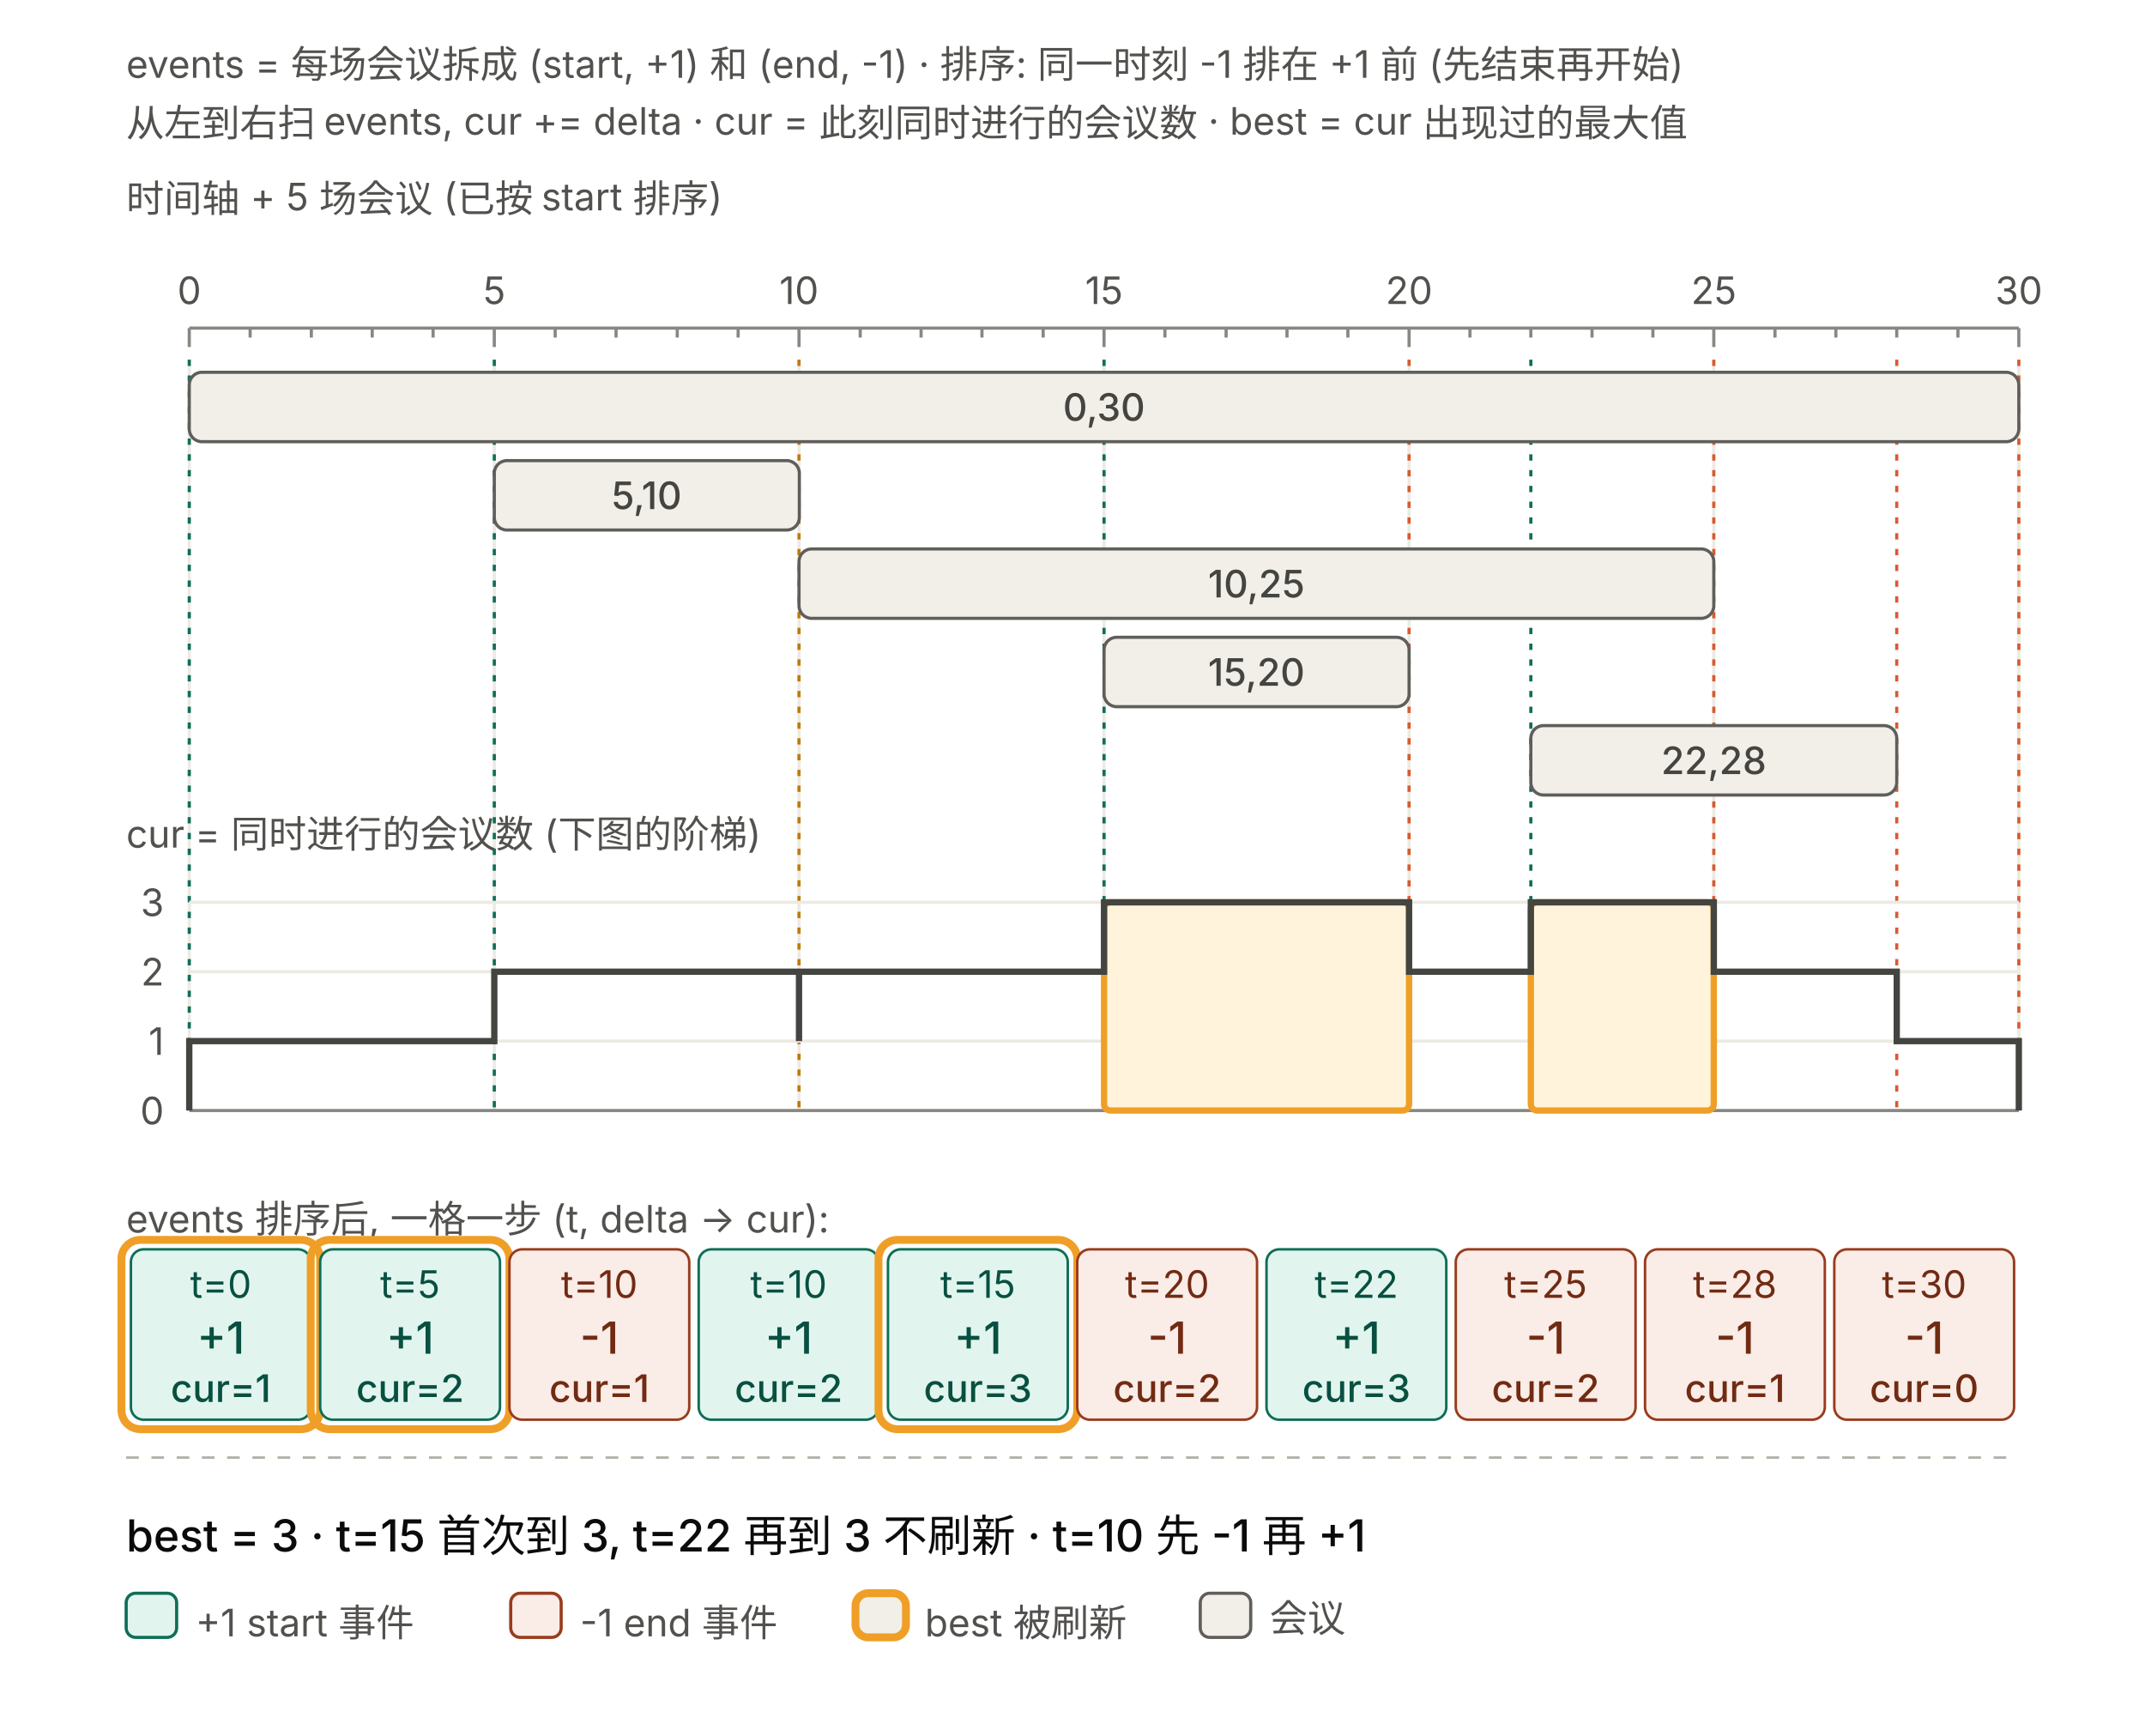
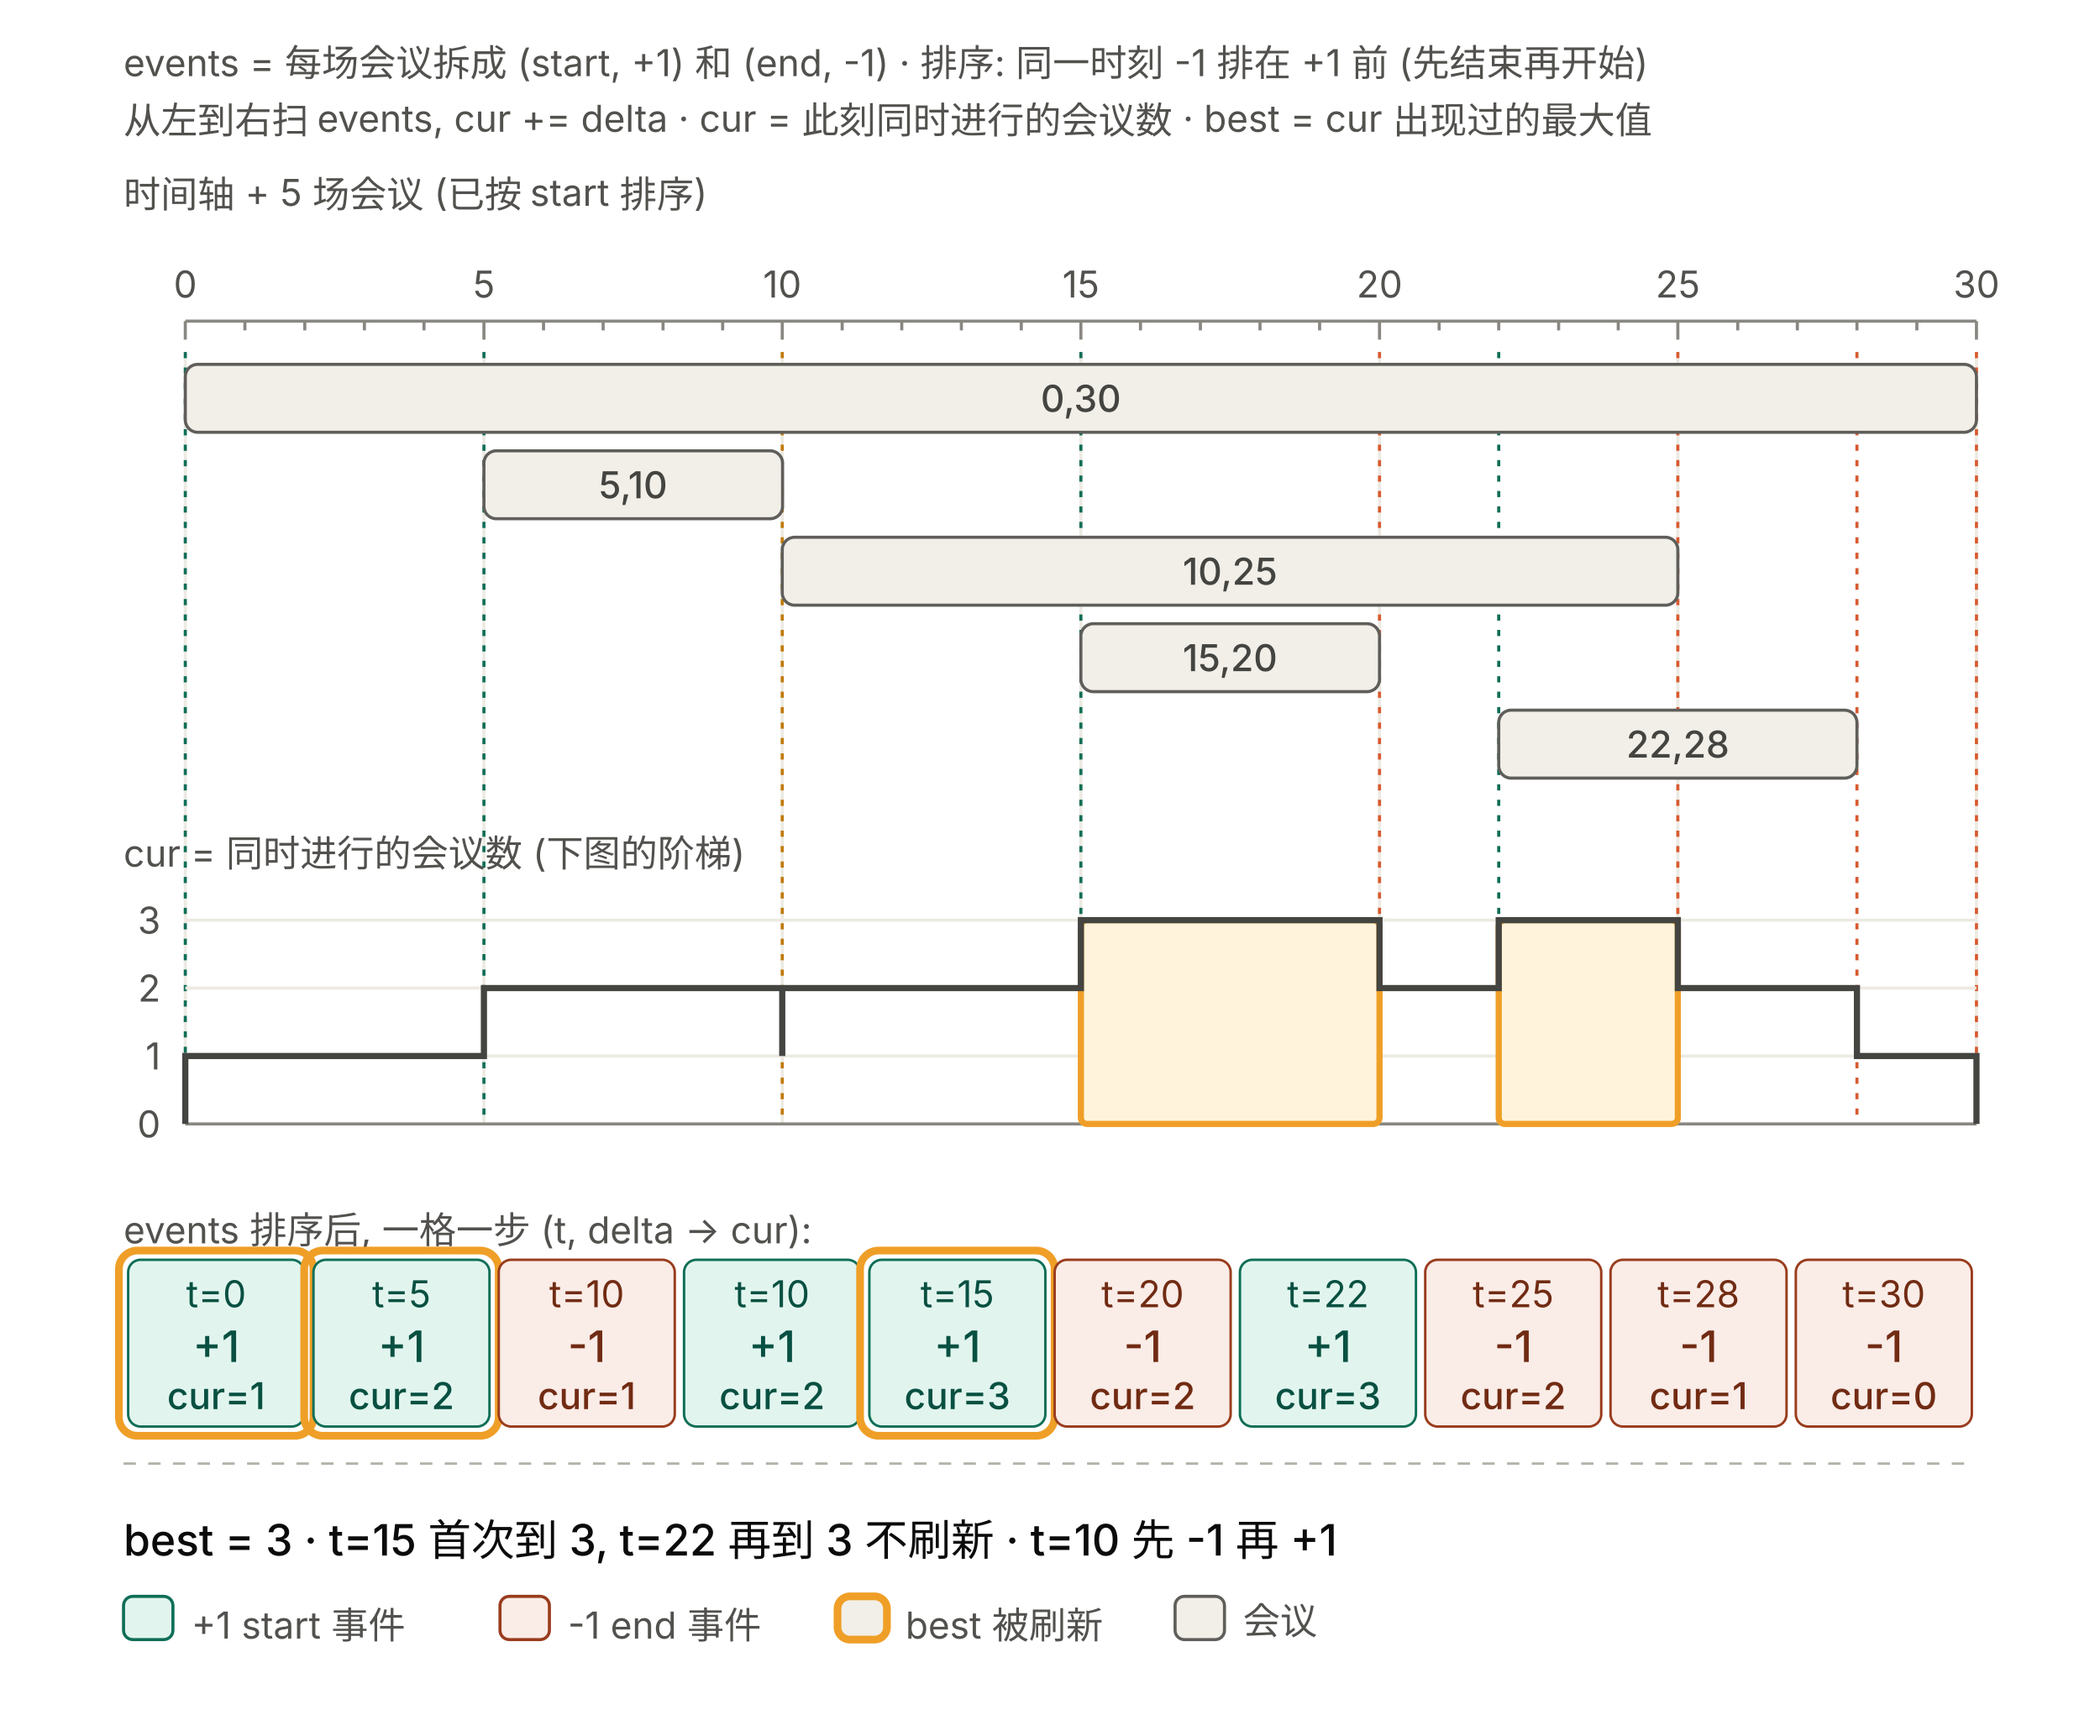
- <svg xmlns="http://www.w3.org/2000/svg" width="100%" viewBox="0 0 680 550" role="img" font-family="ui-sans-serif, system-ui, -apple-system, &quot;PingFang SC&quot;, sans-serif">
+ <svg xmlns="http://www.w3.org/2000/svg" width="100%" viewBox="0 0 680 562" role="img" font-family="ui-sans-serif, system-ui, -apple-system, &quot;PingFang SC&quot;, sans-serif">
  <defs>
    <marker id="f15-g" viewBox="0 0 10 10" refX="8" refY="5" markerWidth="6" markerHeight="6" orient="auto">
      <path d="M2 1L8 5L2 9" fill="none" stroke="#52514E" stroke-width="1.5" stroke-linecap="round" stroke-linejoin="round" />
    </marker>
    <marker id="f15-r" viewBox="0 0 10 10" refX="8" refY="5" markerWidth="6" markerHeight="6" orient="auto">
      <path d="M2 1L8 5L2 9" fill="none" stroke="#D85A30" stroke-width="1.5" stroke-linecap="round" stroke-linejoin="round" />
    </marker>
    <marker id="f15-a" viewBox="0 0 10 10" refX="8" refY="5" markerWidth="6" markerHeight="6" orient="auto">
      <path d="M2 1L8 5L2 9" fill="none" stroke="#C07A0A" stroke-width="1.5" stroke-linecap="round" stroke-linejoin="round" />
    </marker>
    <marker id="f15-n" viewBox="0 0 10 10" refX="8" refY="5" markerWidth="6" markerHeight="6" orient="auto">
      <path d="M2 1L8 5L2 9" fill="none" stroke="#0F6E56" stroke-width="1.5" stroke-linecap="round" stroke-linejoin="round" />
    </marker>
  </defs>
  <text x="40" y="18" text-anchor="start" dominant-baseline="central" font-size="12" font-weight="400" fill="#52514E">events = 每场会议拆成 (start, +1) 和 (end, -1) · 排序: 同一时刻 -1 排在 +1 前 (先结束再开始)</text>
  <text x="40" y="38" text-anchor="start" dominant-baseline="central" font-size="12" font-weight="400" fill="#52514E">从左到右扫 events, cur += delta · cur = 此刻同时进行的会议数 · best = cur 出现过的最大值</text>
  <text x="40" y="62" text-anchor="start" dominant-baseline="central" font-size="12" font-weight="400" fill="#52514E">时间轴 + 5 场会议 (已按 start 排序)</text>
  <line x1="60" y1="104" x2="640" y2="104" stroke="#898781" stroke-width="1" />
  <line x1="60" y1="104" x2="60" y2="110" stroke="#898781" stroke-width="1" />
  <text x="60" y="92" text-anchor="middle" dominant-baseline="central" font-size="12" font-weight="400" fill="#52514E">0</text>
  <line x1="79.3" y1="104" x2="79.3" y2="107" stroke="#898781" stroke-width="1" />
  <line x1="98.7" y1="104" x2="98.7" y2="107" stroke="#898781" stroke-width="1" />
  <line x1="118" y1="104" x2="118" y2="107" stroke="#898781" stroke-width="1" />
  <line x1="137.3" y1="104" x2="137.3" y2="107" stroke="#898781" stroke-width="1" />
  <line x1="156.7" y1="104" x2="156.7" y2="110" stroke="#898781" stroke-width="1" />
  <text x="156.7" y="92" text-anchor="middle" dominant-baseline="central" font-size="12" font-weight="400" fill="#52514E">5</text>
  <line x1="176" y1="104" x2="176" y2="107" stroke="#898781" stroke-width="1" />
  <line x1="195.3" y1="104" x2="195.3" y2="107" stroke="#898781" stroke-width="1" />
  <line x1="214.7" y1="104" x2="214.7" y2="107" stroke="#898781" stroke-width="1" />
  <line x1="234" y1="104" x2="234" y2="107" stroke="#898781" stroke-width="1" />
  <line x1="253.3" y1="104" x2="253.3" y2="110" stroke="#898781" stroke-width="1" />
  <text x="253.3" y="92" text-anchor="middle" dominant-baseline="central" font-size="12" font-weight="400" fill="#52514E">10</text>
  <line x1="272.7" y1="104" x2="272.7" y2="107" stroke="#898781" stroke-width="1" />
  <line x1="292" y1="104" x2="292" y2="107" stroke="#898781" stroke-width="1" />
  <line x1="311.3" y1="104" x2="311.3" y2="107" stroke="#898781" stroke-width="1" />
  <line x1="330.7" y1="104" x2="330.7" y2="107" stroke="#898781" stroke-width="1" />
  <line x1="350" y1="104" x2="350" y2="110" stroke="#898781" stroke-width="1" />
  <text x="350" y="92" text-anchor="middle" dominant-baseline="central" font-size="12" font-weight="400" fill="#52514E">15</text>
  <line x1="369.3" y1="104" x2="369.3" y2="107" stroke="#898781" stroke-width="1" />
  <line x1="388.7" y1="104" x2="388.7" y2="107" stroke="#898781" stroke-width="1" />
  <line x1="408" y1="104" x2="408" y2="107" stroke="#898781" stroke-width="1" />
  <line x1="427.3" y1="104" x2="427.3" y2="107" stroke="#898781" stroke-width="1" />
  <line x1="446.7" y1="104" x2="446.7" y2="110" stroke="#898781" stroke-width="1" />
  <text x="446.7" y="92" text-anchor="middle" dominant-baseline="central" font-size="12" font-weight="400" fill="#52514E">20</text>
  <line x1="466" y1="104" x2="466" y2="107" stroke="#898781" stroke-width="1" />
  <line x1="485.3" y1="104" x2="485.3" y2="107" stroke="#898781" stroke-width="1" />
  <line x1="504.7" y1="104" x2="504.7" y2="107" stroke="#898781" stroke-width="1" />
  <line x1="524" y1="104" x2="524" y2="107" stroke="#898781" stroke-width="1" />
  <line x1="543.3" y1="104" x2="543.3" y2="110" stroke="#898781" stroke-width="1" />
  <text x="543.3" y="92" text-anchor="middle" dominant-baseline="central" font-size="12" font-weight="400" fill="#52514E">25</text>
  <line x1="562.7" y1="104" x2="562.7" y2="107" stroke="#898781" stroke-width="1" />
  <line x1="582" y1="104" x2="582" y2="107" stroke="#898781" stroke-width="1" />
  <line x1="601.3" y1="104" x2="601.3" y2="107" stroke="#898781" stroke-width="1" />
  <line x1="620.7" y1="104" x2="620.7" y2="107" stroke="#898781" stroke-width="1" />
  <line x1="640" y1="104" x2="640" y2="110" stroke="#898781" stroke-width="1" />
  <text x="640" y="92" text-anchor="middle" dominant-baseline="central" font-size="12" font-weight="400" fill="#52514E">30</text>
-   <line x1="60" y1="114" x2="60" y2="352" stroke="#ECEAE2" stroke-width="1" />
-   <line x1="156.7" y1="114" x2="156.7" y2="352" stroke="#ECEAE2" stroke-width="1" />
-   <line x1="253.3" y1="114" x2="253.3" y2="352" stroke="#ECEAE2" stroke-width="1" />
-   <line x1="350" y1="114" x2="350" y2="352" stroke="#ECEAE2" stroke-width="1" />
-   <line x1="446.7" y1="114" x2="446.7" y2="352" stroke="#ECEAE2" stroke-width="1" />
-   <line x1="543.3" y1="114" x2="543.3" y2="352" stroke="#ECEAE2" stroke-width="1" />
-   <line x1="640" y1="114" x2="640" y2="352" stroke="#ECEAE2" stroke-width="1" />
-   <line x1="60" y1="114" x2="60" y2="352" stroke="#0F6E56" stroke-width="1" stroke-dasharray="2 3" />
-   <line x1="156.7" y1="114" x2="156.7" y2="352" stroke="#0F6E56" stroke-width="1" stroke-dasharray="2 3" />
-   <line x1="253.3" y1="114" x2="253.3" y2="352" stroke="#C07A0A" stroke-width="1" stroke-dasharray="2 3" />
-   <line x1="350" y1="114" x2="350" y2="352" stroke="#0F6E56" stroke-width="1" stroke-dasharray="2 3" />
-   <line x1="446.7" y1="114" x2="446.7" y2="352" stroke="#D85A30" stroke-width="1" stroke-dasharray="2 3" />
-   <line x1="485.3" y1="114" x2="485.3" y2="352" stroke="#0F6E56" stroke-width="1" stroke-dasharray="2 3" />
-   <line x1="543.3" y1="114" x2="543.3" y2="352" stroke="#D85A30" stroke-width="1" stroke-dasharray="2 3" />
-   <line x1="601.3" y1="114" x2="601.3" y2="352" stroke="#D85A30" stroke-width="1" stroke-dasharray="2 3" />
-   <line x1="640" y1="114" x2="640" y2="352" stroke="#D85A30" stroke-width="1" stroke-dasharray="2 3" />
+   <line x1="60" y1="114" x2="60" y2="364" stroke="#ECEAE2" stroke-width="1" />
+   <line x1="156.7" y1="114" x2="156.7" y2="364" stroke="#ECEAE2" stroke-width="1" />
+   <line x1="253.3" y1="114" x2="253.3" y2="364" stroke="#ECEAE2" stroke-width="1" />
+   <line x1="350" y1="114" x2="350" y2="364" stroke="#ECEAE2" stroke-width="1" />
+   <line x1="446.7" y1="114" x2="446.7" y2="364" stroke="#ECEAE2" stroke-width="1" />
+   <line x1="543.3" y1="114" x2="543.3" y2="364" stroke="#ECEAE2" stroke-width="1" />
+   <line x1="640" y1="114" x2="640" y2="364" stroke="#ECEAE2" stroke-width="1" />
+   <line x1="60" y1="114" x2="60" y2="364" stroke="#0F6E56" stroke-width="1" stroke-dasharray="2 3" />
+   <line x1="156.7" y1="114" x2="156.7" y2="364" stroke="#0F6E56" stroke-width="1" stroke-dasharray="2 3" />
+   <line x1="253.3" y1="114" x2="253.3" y2="364" stroke="#C07A0A" stroke-width="1" stroke-dasharray="2 3" />
+   <line x1="350" y1="114" x2="350" y2="364" stroke="#0F6E56" stroke-width="1" stroke-dasharray="2 3" />
+   <line x1="446.7" y1="114" x2="446.7" y2="364" stroke="#D85A30" stroke-width="1" stroke-dasharray="2 3" />
+   <line x1="485.3" y1="114" x2="485.3" y2="364" stroke="#0F6E56" stroke-width="1" stroke-dasharray="2 3" />
+   <line x1="543.3" y1="114" x2="543.3" y2="364" stroke="#D85A30" stroke-width="1" stroke-dasharray="2 3" />
+   <line x1="601.3" y1="114" x2="601.3" y2="364" stroke="#D85A30" stroke-width="1" stroke-dasharray="2 3" />
+   <line x1="640" y1="114" x2="640" y2="364" stroke="#D85A30" stroke-width="1" stroke-dasharray="2 3" />
  <rect x="60" y="118" width="580" height="22" rx="4" fill="#F1EFE8" stroke="#5F5E5A" stroke-width="1" />
  <text x="350" y="129" text-anchor="middle" dominant-baseline="central" font-size="12" font-weight="500" fill="#444441">0,30</text>
  <rect x="156.7" y="146" width="96.7" height="22" rx="4" fill="#F1EFE8" stroke="#5F5E5A" stroke-width="1" />
  <text x="205" y="157" text-anchor="middle" dominant-baseline="central" font-size="12" font-weight="500" fill="#444441">5,10</text>
  <rect x="253.3" y="174" width="290" height="22" rx="4" fill="#F1EFE8" stroke="#5F5E5A" stroke-width="1" />
  <text x="398.3" y="185" text-anchor="middle" dominant-baseline="central" font-size="12" font-weight="500" fill="#444441">10,25</text>
  <rect x="350" y="202" width="96.7" height="22" rx="4" fill="#F1EFE8" stroke="#5F5E5A" stroke-width="1" />
  <text x="398.3" y="213" text-anchor="middle" dominant-baseline="central" font-size="12" font-weight="500" fill="#444441">15,20</text>
  <rect x="485.3" y="230" width="116" height="22" rx="4" fill="#F1EFE8" stroke="#5F5E5A" stroke-width="1" />
  <text x="543.3" y="241" text-anchor="middle" dominant-baseline="central" font-size="12" font-weight="500" fill="#444441">22,28</text>
-   <text x="40" y="262" text-anchor="start" dominant-baseline="central" font-size="12" font-weight="400" fill="#52514E">cur = 同时进行的会议数 (下图的阶梯)</text>
-   <line x1="60" y1="352" x2="640" y2="352" stroke="#898781" stroke-width="1" />
-   <line x1="60" y1="330" x2="640" y2="330" stroke="#ECEAE2" stroke-width="1" />
-   <text x="52" y="330" text-anchor="end" dominant-baseline="central" font-size="12" font-weight="400" fill="#52514E">1</text>
-   <line x1="60" y1="308" x2="640" y2="308" stroke="#ECEAE2" stroke-width="1" />
-   <text x="52" y="308" text-anchor="end" dominant-baseline="central" font-size="12" font-weight="400" fill="#52514E">2</text>
-   <line x1="60" y1="286" x2="640" y2="286" stroke="#ECEAE2" stroke-width="1" />
-   <text x="52" y="286" text-anchor="end" dominant-baseline="central" font-size="12" font-weight="400" fill="#52514E">3</text>
-   <text x="52" y="352" text-anchor="end" dominant-baseline="central" font-size="12" font-weight="400" fill="#52514E">0</text>
-   <rect x="350" y="286" width="96.7" height="66" rx="2" fill="#FFF4DB" stroke="#EF9F27" stroke-width="2" />
-   <rect x="485.3" y="286" width="58" height="66" rx="2" fill="#FFF4DB" stroke="#EF9F27" stroke-width="2" />
-   <path d="M60 352 L60 352 L60 330 L156.7 330 L156.7 308 L253.3 308 L253.3 330 L253.3 330 L253.3 308 L350 308 L350 286 L446.7 286 L446.7 308 L485.3 308 L485.3 286 L543.3 286 L543.3 308 L601.3 308 L601.3 330 L640 330 L640 352" fill="none" stroke="#444441" stroke-width="2" />
-   <text x="40" y="384" text-anchor="start" dominant-baseline="central" font-size="12" font-weight="400" fill="#52514E">events 排序后, 一格一步 (t, delta → cur):</text>
-   <rect x="41.5" y="396" width="57" height="54" rx="4" fill="#E1F5EE" stroke="#0F6E56" stroke-width="0.8" />
-   <text x="70" y="407" text-anchor="middle" dominant-baseline="central" font-size="12" font-weight="400" fill="#085041">t=0</text>
-   <text x="70" y="424" text-anchor="middle" dominant-baseline="central" font-size="14" font-weight="500" fill="#085041">+1</text>
-   <text x="70" y="440" text-anchor="middle" dominant-baseline="central" font-size="12" font-weight="500" fill="#085041">cur=1</text>
-   <rect x="38.5" y="393" width="63" height="60" rx="6" fill="none" stroke="#EF9F27" stroke-width="2.5" />
-   <rect x="101.5" y="396" width="57" height="54" rx="4" fill="#E1F5EE" stroke="#0F6E56" stroke-width="0.8" />
-   <text x="130" y="407" text-anchor="middle" dominant-baseline="central" font-size="12" font-weight="400" fill="#085041">t=5</text>
-   <text x="130" y="424" text-anchor="middle" dominant-baseline="central" font-size="14" font-weight="500" fill="#085041">+1</text>
-   <text x="130" y="440" text-anchor="middle" dominant-baseline="central" font-size="12" font-weight="500" fill="#085041">cur=2</text>
-   <rect x="98.5" y="393" width="63" height="60" rx="6" fill="none" stroke="#EF9F27" stroke-width="2.5" />
-   <rect x="161.5" y="396" width="57" height="54" rx="4" fill="#FAECE7" stroke="#993C1D" stroke-width="0.8" />
-   <text x="190" y="407" text-anchor="middle" dominant-baseline="central" font-size="12" font-weight="400" fill="#712B13">t=10</text>
-   <text x="190" y="424" text-anchor="middle" dominant-baseline="central" font-size="14" font-weight="500" fill="#712B13">-1</text>
-   <text x="190" y="440" text-anchor="middle" dominant-baseline="central" font-size="12" font-weight="500" fill="#712B13">cur=1</text>
-   <rect x="221.5" y="396" width="57" height="54" rx="4" fill="#E1F5EE" stroke="#0F6E56" stroke-width="0.8" />
-   <text x="250" y="407" text-anchor="middle" dominant-baseline="central" font-size="12" font-weight="400" fill="#085041">t=10</text>
-   <text x="250" y="424" text-anchor="middle" dominant-baseline="central" font-size="14" font-weight="500" fill="#085041">+1</text>
-   <text x="250" y="440" text-anchor="middle" dominant-baseline="central" font-size="12" font-weight="500" fill="#085041">cur=2</text>
-   <rect x="281.5" y="396" width="57" height="54" rx="4" fill="#E1F5EE" stroke="#0F6E56" stroke-width="0.8" />
-   <text x="310" y="407" text-anchor="middle" dominant-baseline="central" font-size="12" font-weight="400" fill="#085041">t=15</text>
-   <text x="310" y="424" text-anchor="middle" dominant-baseline="central" font-size="14" font-weight="500" fill="#085041">+1</text>
-   <text x="310" y="440" text-anchor="middle" dominant-baseline="central" font-size="12" font-weight="500" fill="#085041">cur=3</text>
-   <rect x="278.5" y="393" width="63" height="60" rx="6" fill="none" stroke="#EF9F27" stroke-width="2.5" />
-   <rect x="341.5" y="396" width="57" height="54" rx="4" fill="#FAECE7" stroke="#993C1D" stroke-width="0.8" />
-   <text x="370" y="407" text-anchor="middle" dominant-baseline="central" font-size="12" font-weight="400" fill="#712B13">t=20</text>
-   <text x="370" y="424" text-anchor="middle" dominant-baseline="central" font-size="14" font-weight="500" fill="#712B13">-1</text>
-   <text x="370" y="440" text-anchor="middle" dominant-baseline="central" font-size="12" font-weight="500" fill="#712B13">cur=2</text>
-   <rect x="401.5" y="396" width="57" height="54" rx="4" fill="#E1F5EE" stroke="#0F6E56" stroke-width="0.8" />
-   <text x="430" y="407" text-anchor="middle" dominant-baseline="central" font-size="12" font-weight="400" fill="#085041">t=22</text>
-   <text x="430" y="424" text-anchor="middle" dominant-baseline="central" font-size="14" font-weight="500" fill="#085041">+1</text>
-   <text x="430" y="440" text-anchor="middle" dominant-baseline="central" font-size="12" font-weight="500" fill="#085041">cur=3</text>
-   <rect x="461.5" y="396" width="57" height="54" rx="4" fill="#FAECE7" stroke="#993C1D" stroke-width="0.8" />
-   <text x="490" y="407" text-anchor="middle" dominant-baseline="central" font-size="12" font-weight="400" fill="#712B13">t=25</text>
-   <text x="490" y="424" text-anchor="middle" dominant-baseline="central" font-size="14" font-weight="500" fill="#712B13">-1</text>
-   <text x="490" y="440" text-anchor="middle" dominant-baseline="central" font-size="12" font-weight="500" fill="#712B13">cur=2</text>
-   <rect x="521.5" y="396" width="57" height="54" rx="4" fill="#FAECE7" stroke="#993C1D" stroke-width="0.8" />
-   <text x="550" y="407" text-anchor="middle" dominant-baseline="central" font-size="12" font-weight="400" fill="#712B13">t=28</text>
-   <text x="550" y="424" text-anchor="middle" dominant-baseline="central" font-size="14" font-weight="500" fill="#712B13">-1</text>
-   <text x="550" y="440" text-anchor="middle" dominant-baseline="central" font-size="12" font-weight="500" fill="#712B13">cur=1</text>
-   <rect x="581.5" y="396" width="57" height="54" rx="4" fill="#FAECE7" stroke="#993C1D" stroke-width="0.8" />
-   <text x="610" y="407" text-anchor="middle" dominant-baseline="central" font-size="12" font-weight="400" fill="#712B13">t=30</text>
-   <text x="610" y="424" text-anchor="middle" dominant-baseline="central" font-size="14" font-weight="500" fill="#712B13">-1</text>
-   <text x="610" y="440" text-anchor="middle" dominant-baseline="central" font-size="12" font-weight="500" fill="#712B13">cur=0</text>
-   <line x1="40" y1="462" x2="640" y2="462" stroke="#B4B2A9" stroke-width="0.8" stroke-dasharray="4 4" />
-   <text x="40" y="484" text-anchor="start" dominant-baseline="central" font-size="14" font-weight="500" fill="#0B0B0B">best = 3 · t=15 首次到 3, t=22 再到 3 不刷新 · t=10 先 -1 再 +1</text>
-   <rect x="40" y="505" width="16" height="14" rx="3" fill="#E1F5EE" stroke="#0F6E56" stroke-width="1" />
-   <text x="62" y="512" text-anchor="start" dominant-baseline="central" font-size="12" font-weight="400" fill="#52514E">+1 start 事件</text>
-   <rect x="161.9" y="505" width="16" height="14" rx="3" fill="#FAECE7" stroke="#993C1D" stroke-width="1" />
-   <text x="183.9" y="512" text-anchor="start" dominant-baseline="central" font-size="12" font-weight="400" fill="#52514E">-1 end 事件</text>
-   <rect x="271.2" y="505" width="16" height="14" rx="4" fill="#F1EFE8" stroke="#EF9F27" stroke-width="2.5" />
-   <text x="293.2" y="512" text-anchor="start" dominant-baseline="central" font-size="12" font-weight="400" fill="#52514E">best 被刷新</text>
-   <rect x="380.5" y="505" width="16" height="14" rx="3" fill="#F1EFE8" stroke="#5F5E5A" stroke-width="1" />
-   <text x="402.5" y="512" text-anchor="start" dominant-baseline="central" font-size="12" font-weight="400" fill="#52514E">会议</text>
+   <text x="40" y="274" text-anchor="start" dominant-baseline="central" font-size="12" font-weight="400" fill="#52514E">cur = 同时进行的会议数 (下图的阶梯)</text>
+   <line x1="60" y1="364" x2="640" y2="364" stroke="#898781" stroke-width="1" />
+   <line x1="60" y1="342" x2="640" y2="342" stroke="#ECEAE2" stroke-width="1" />
+   <text x="52" y="342" text-anchor="end" dominant-baseline="central" font-size="12" font-weight="400" fill="#52514E">1</text>
+   <line x1="60" y1="320" x2="640" y2="320" stroke="#ECEAE2" stroke-width="1" />
+   <text x="52" y="320" text-anchor="end" dominant-baseline="central" font-size="12" font-weight="400" fill="#52514E">2</text>
+   <line x1="60" y1="298" x2="640" y2="298" stroke="#ECEAE2" stroke-width="1" />
+   <text x="52" y="298" text-anchor="end" dominant-baseline="central" font-size="12" font-weight="400" fill="#52514E">3</text>
+   <text x="52" y="364" text-anchor="end" dominant-baseline="central" font-size="12" font-weight="400" fill="#52514E">0</text>
+   <rect x="350" y="298" width="96.7" height="66" rx="2" fill="#FFF4DB" stroke="#EF9F27" stroke-width="2" />
+   <rect x="485.3" y="298" width="58" height="66" rx="2" fill="#FFF4DB" stroke="#EF9F27" stroke-width="2" />
+   <path d="M60 364 L60 364 L60 342 L156.7 342 L156.7 320 L253.3 320 L253.3 342 L253.3 342 L253.3 320 L350 320 L350 298 L446.7 298 L446.7 320 L485.3 320 L485.3 298 L543.3 298 L543.3 320 L601.3 320 L601.3 342 L640 342 L640 364" fill="none" stroke="#444441" stroke-width="2" />
+   <text x="40" y="396" text-anchor="start" dominant-baseline="central" font-size="12" font-weight="400" fill="#52514E">events 排序后, 一格一步 (t, delta → cur):</text>
+   <rect x="41.5" y="408" width="57" height="54" rx="4" fill="#E1F5EE" stroke="#0F6E56" stroke-width="0.8" />
+   <text x="70" y="419" text-anchor="middle" dominant-baseline="central" font-size="12" font-weight="400" fill="#085041">t=0</text>
+   <text x="70" y="436" text-anchor="middle" dominant-baseline="central" font-size="14" font-weight="500" fill="#085041">+1</text>
+   <text x="70" y="452" text-anchor="middle" dominant-baseline="central" font-size="12" font-weight="500" fill="#085041">cur=1</text>
+   <rect x="38.5" y="405" width="63" height="60" rx="6" fill="none" stroke="#EF9F27" stroke-width="2.5" />
+   <rect x="101.5" y="408" width="57" height="54" rx="4" fill="#E1F5EE" stroke="#0F6E56" stroke-width="0.8" />
+   <text x="130" y="419" text-anchor="middle" dominant-baseline="central" font-size="12" font-weight="400" fill="#085041">t=5</text>
+   <text x="130" y="436" text-anchor="middle" dominant-baseline="central" font-size="14" font-weight="500" fill="#085041">+1</text>
+   <text x="130" y="452" text-anchor="middle" dominant-baseline="central" font-size="12" font-weight="500" fill="#085041">cur=2</text>
+   <rect x="98.5" y="405" width="63" height="60" rx="6" fill="none" stroke="#EF9F27" stroke-width="2.5" />
+   <rect x="161.5" y="408" width="57" height="54" rx="4" fill="#FAECE7" stroke="#993C1D" stroke-width="0.8" />
+   <text x="190" y="419" text-anchor="middle" dominant-baseline="central" font-size="12" font-weight="400" fill="#712B13">t=10</text>
+   <text x="190" y="436" text-anchor="middle" dominant-baseline="central" font-size="14" font-weight="500" fill="#712B13">-1</text>
+   <text x="190" y="452" text-anchor="middle" dominant-baseline="central" font-size="12" font-weight="500" fill="#712B13">cur=1</text>
+   <rect x="221.5" y="408" width="57" height="54" rx="4" fill="#E1F5EE" stroke="#0F6E56" stroke-width="0.8" />
+   <text x="250" y="419" text-anchor="middle" dominant-baseline="central" font-size="12" font-weight="400" fill="#085041">t=10</text>
+   <text x="250" y="436" text-anchor="middle" dominant-baseline="central" font-size="14" font-weight="500" fill="#085041">+1</text>
+   <text x="250" y="452" text-anchor="middle" dominant-baseline="central" font-size="12" font-weight="500" fill="#085041">cur=2</text>
+   <rect x="281.5" y="408" width="57" height="54" rx="4" fill="#E1F5EE" stroke="#0F6E56" stroke-width="0.8" />
+   <text x="310" y="419" text-anchor="middle" dominant-baseline="central" font-size="12" font-weight="400" fill="#085041">t=15</text>
+   <text x="310" y="436" text-anchor="middle" dominant-baseline="central" font-size="14" font-weight="500" fill="#085041">+1</text>
+   <text x="310" y="452" text-anchor="middle" dominant-baseline="central" font-size="12" font-weight="500" fill="#085041">cur=3</text>
+   <rect x="278.5" y="405" width="63" height="60" rx="6" fill="none" stroke="#EF9F27" stroke-width="2.5" />
+   <rect x="341.5" y="408" width="57" height="54" rx="4" fill="#FAECE7" stroke="#993C1D" stroke-width="0.8" />
+   <text x="370" y="419" text-anchor="middle" dominant-baseline="central" font-size="12" font-weight="400" fill="#712B13">t=20</text>
+   <text x="370" y="436" text-anchor="middle" dominant-baseline="central" font-size="14" font-weight="500" fill="#712B13">-1</text>
+   <text x="370" y="452" text-anchor="middle" dominant-baseline="central" font-size="12" font-weight="500" fill="#712B13">cur=2</text>
+   <rect x="401.5" y="408" width="57" height="54" rx="4" fill="#E1F5EE" stroke="#0F6E56" stroke-width="0.8" />
+   <text x="430" y="419" text-anchor="middle" dominant-baseline="central" font-size="12" font-weight="400" fill="#085041">t=22</text>
+   <text x="430" y="436" text-anchor="middle" dominant-baseline="central" font-size="14" font-weight="500" fill="#085041">+1</text>
+   <text x="430" y="452" text-anchor="middle" dominant-baseline="central" font-size="12" font-weight="500" fill="#085041">cur=3</text>
+   <rect x="461.5" y="408" width="57" height="54" rx="4" fill="#FAECE7" stroke="#993C1D" stroke-width="0.8" />
+   <text x="490" y="419" text-anchor="middle" dominant-baseline="central" font-size="12" font-weight="400" fill="#712B13">t=25</text>
+   <text x="490" y="436" text-anchor="middle" dominant-baseline="central" font-size="14" font-weight="500" fill="#712B13">-1</text>
+   <text x="490" y="452" text-anchor="middle" dominant-baseline="central" font-size="12" font-weight="500" fill="#712B13">cur=2</text>
+   <rect x="521.5" y="408" width="57" height="54" rx="4" fill="#FAECE7" stroke="#993C1D" stroke-width="0.8" />
+   <text x="550" y="419" text-anchor="middle" dominant-baseline="central" font-size="12" font-weight="400" fill="#712B13">t=28</text>
+   <text x="550" y="436" text-anchor="middle" dominant-baseline="central" font-size="14" font-weight="500" fill="#712B13">-1</text>
+   <text x="550" y="452" text-anchor="middle" dominant-baseline="central" font-size="12" font-weight="500" fill="#712B13">cur=1</text>
+   <rect x="581.5" y="408" width="57" height="54" rx="4" fill="#FAECE7" stroke="#993C1D" stroke-width="0.8" />
+   <text x="610" y="419" text-anchor="middle" dominant-baseline="central" font-size="12" font-weight="400" fill="#712B13">t=30</text>
+   <text x="610" y="436" text-anchor="middle" dominant-baseline="central" font-size="14" font-weight="500" fill="#712B13">-1</text>
+   <text x="610" y="452" text-anchor="middle" dominant-baseline="central" font-size="12" font-weight="500" fill="#712B13">cur=0</text>
+   <line x1="40" y1="474" x2="640" y2="474" stroke="#B4B2A9" stroke-width="0.8" stroke-dasharray="4 4" />
+   <text x="40" y="496" text-anchor="start" dominant-baseline="central" font-size="14" font-weight="500" fill="#0B0B0B">best = 3 · t=15 首次到 3, t=22 再到 3 不刷新 · t=10 先 -1 再 +1</text>
+   <rect x="40" y="517" width="16" height="14" rx="3" fill="#E1F5EE" stroke="#0F6E56" stroke-width="1" />
+   <text x="62" y="524" text-anchor="start" dominant-baseline="central" font-size="12" font-weight="400" fill="#52514E">+1 start 事件</text>
+   <rect x="161.9" y="517" width="16" height="14" rx="3" fill="#FAECE7" stroke="#993C1D" stroke-width="1" />
+   <text x="183.9" y="524" text-anchor="start" dominant-baseline="central" font-size="12" font-weight="400" fill="#52514E">-1 end 事件</text>
+   <rect x="271.2" y="517" width="16" height="14" rx="4" fill="#F1EFE8" stroke="#EF9F27" stroke-width="2.5" />
+   <text x="293.2" y="524" text-anchor="start" dominant-baseline="central" font-size="12" font-weight="400" fill="#52514E">best 被刷新</text>
+   <rect x="380.5" y="517" width="16" height="14" rx="3" fill="#F1EFE8" stroke="#5F5E5A" stroke-width="1" />
+   <text x="402.5" y="524" text-anchor="start" dominant-baseline="central" font-size="12" font-weight="400" fill="#52514E">会议</text>
</svg>
